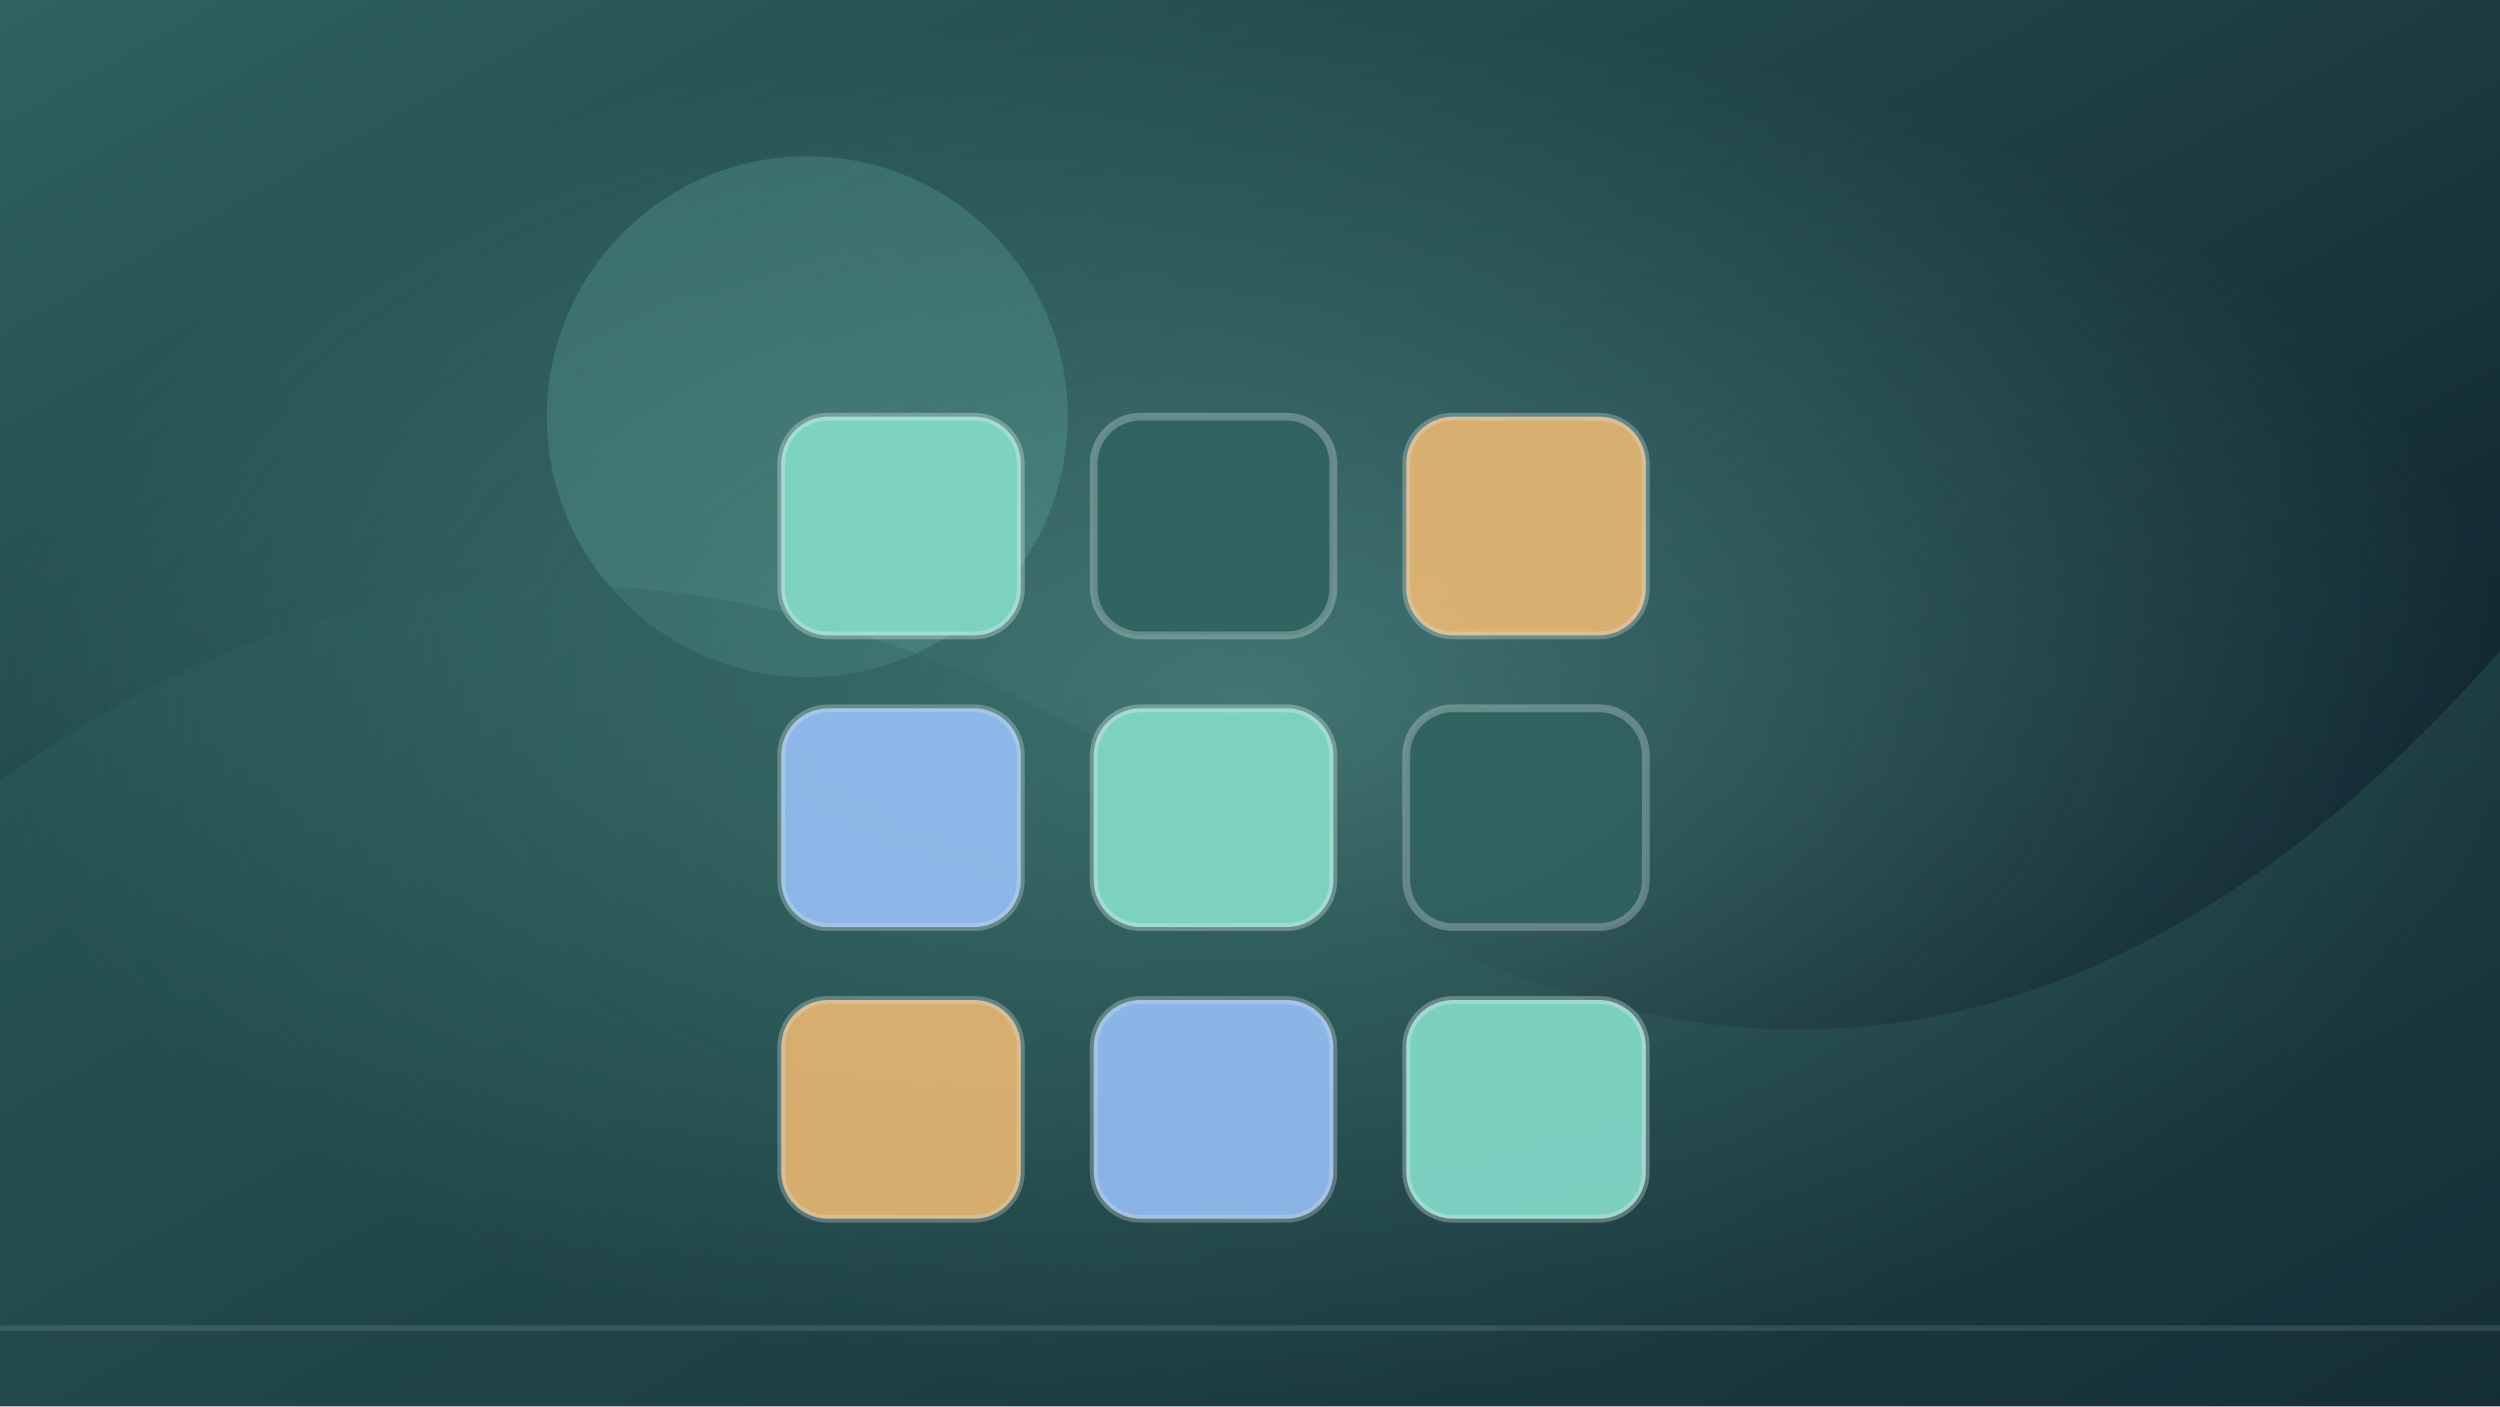
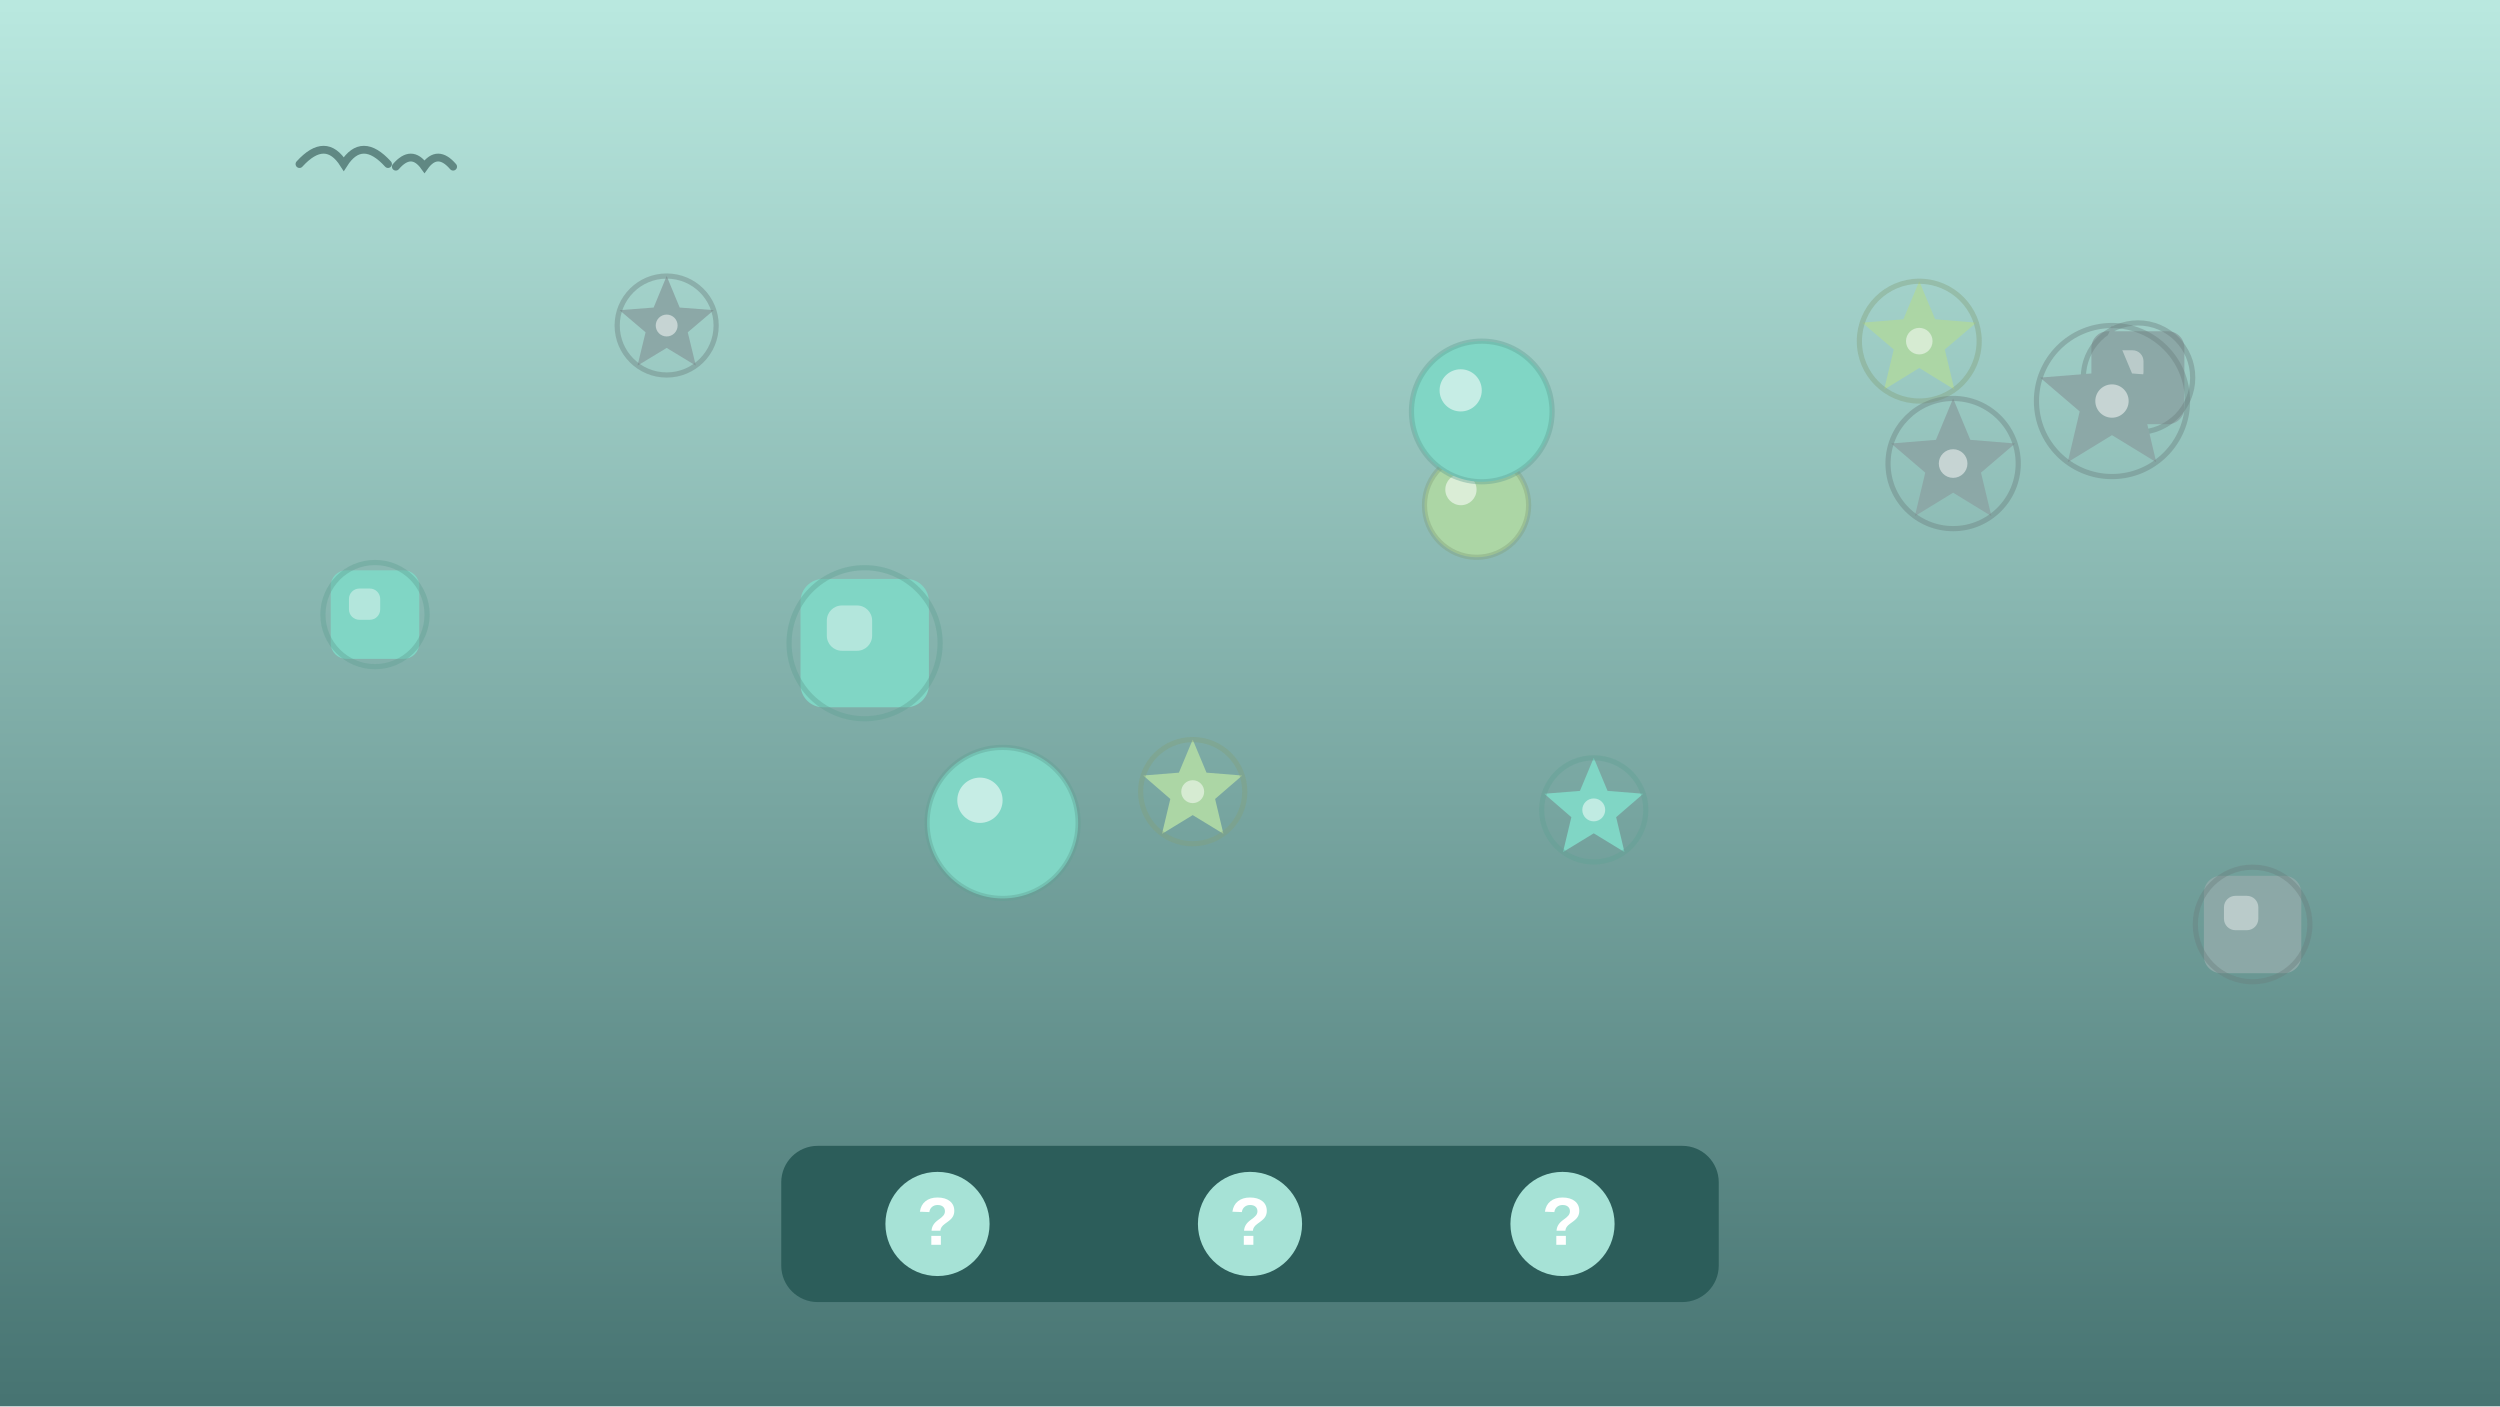
<svg xmlns="http://www.w3.org/2000/svg" width="960" height="540" viewBox="0 0 960 540">
  <defs>
-     <linearGradient id="bg" x1="0" y1="0" x2="1" y2="1">
-       <stop stop-color="#2f625f" />
-       <stop offset="1" stop-color="#081321" />
+     <linearGradient id="bg" x1="0" y1="0" x2="0" y2="1">
+       <stop offset="0" stop-color="#b9e8df" />
+       <stop offset="1" stop-color="#477472" />
    </linearGradient>
-     <radialGradient id="glow">
-       <stop stop-color="#80d6c5" stop-opacity=".38" />
-       <stop offset="1" stop-color="#80d6c5" stop-opacity="0" />
-     </radialGradient>
  </defs>
-   <rect width="960" height="540" fill="url(#bg)" />
-   <rect width="960" height="540" fill="url(#glow)" />
-   <circle cx="310" cy="160" r="100" fill="#80d6c5" opacity=".18" />
-   <path d="M0 300 Q220 140 480 320 T960 250 V540 H0Z" fill="#2f625f" opacity=".35" />
-   <rect x="300" y="160" width="92" height="84" rx="18" fill="#80d6c5" opacity="0.95" stroke="#ffffff" stroke-opacity=".3" stroke-width="3" />
-   <rect x="420" y="160" width="92" height="84" rx="18" fill="#2f625f" opacity="0.85" stroke="#ffffff" stroke-opacity=".3" stroke-width="3" />
-   <rect x="540" y="160" width="92" height="84" rx="18" fill="#f4bd74" opacity="0.85" stroke="#ffffff" stroke-opacity=".3" stroke-width="3" />
-   <rect x="300" y="272" width="92" height="84" rx="18" fill="#9bc6ff" opacity="0.85" stroke="#ffffff" stroke-opacity=".3" stroke-width="3" />
-   <rect x="420" y="272" width="92" height="84" rx="18" fill="#80d6c5" opacity="0.95" stroke="#ffffff" stroke-opacity=".3" stroke-width="3" />
-   <rect x="540" y="272" width="92" height="84" rx="18" fill="#2f625f" opacity="0.85" stroke="#ffffff" stroke-opacity=".3" stroke-width="3" />
-   <rect x="300" y="384" width="92" height="84" rx="18" fill="#f4bd74" opacity="0.85" stroke="#ffffff" stroke-opacity=".3" stroke-width="3" />
-   <rect x="420" y="384" width="92" height="84" rx="18" fill="#9bc6ff" opacity="0.85" stroke="#ffffff" stroke-opacity=".3" stroke-width="3" />
-   <rect x="540" y="384" width="92" height="84" rx="18" fill="#80d6c5" opacity="0.95" stroke="#ffffff" stroke-opacity=".3" stroke-width="3" />
-   <path d="M0 510 H960" stroke="#fff" stroke-opacity=".12" stroke-width="2" />
+   <rect x="0" y="0" width="960" height="540" fill="url(#bg)" />
+   <path d="M115 63 Q125 52 132 63 Q139 52 149 63" fill="none" stroke="#204442" stroke-width="3" stroke-linecap="round" opacity=".55" />
+   <path d="M152 64 Q158 57 163 64 Q168 57 174 64" fill="none" stroke="#204442" stroke-width="3" stroke-linecap="round" opacity=".55" />
+   <polygon points="256.0,106.0 261.0,118.1 274.1,119.1 264.1,127.6 267.2,140.4 256.0,133.6 244.8,140.4 247.9,127.6 237.9,119.1 251.0,118.1" fill="#8ca8a7" />
+   <circle cx="256" cy="125" r="4.2" fill="#ffffff" opacity=".5" />
+   <circle cx="256" cy="125" r="19" fill="none" stroke="#697e7d" stroke-width="2" opacity=".4" />
+   <polygon points="737.0,108.0 743.1,122.6 758.9,123.9 746.8,134.2 750.5,149.6 737.0,141.3 723.5,149.6 727.2,134.2 715.1,123.9 730.9,122.6" fill="#acd6a5" />
+   <circle cx="737" cy="131" r="5.1" fill="#ffffff" opacity=".5" />
+   <circle cx="737" cy="131" r="23" fill="none" stroke="#81a07b" stroke-width="2" opacity=".4" />
+   <circle cx="567" cy="194" r="20" fill="#acd6a5" />
+   <circle cx="561.0" cy="188.0" r="6.0" fill="#ffffff" opacity=".55" />
+   <circle cx="567" cy="194" r="20" fill="none" stroke="#81a07b" stroke-width="2" opacity=".4" />
+   <circle cx="569" cy="158" r="27" fill="#80d6c5" />
+   <circle cx="560.9" cy="149.9" r="8.1" fill="#ffffff" opacity=".55" />
+   <circle cx="569" cy="158" r="27" fill="none" stroke="#60a093" stroke-width="2" opacity=".4" />
+   <polygon points="458.0,284.0 463.3,296.7 477.0,297.8 466.6,306.8 469.8,320.2 458.0,313.0 446.2,320.2 449.4,306.8 439.0,297.8 452.7,296.7" fill="#acd6a5" />
+   <circle cx="458" cy="304" r="4.4" fill="#ffffff" opacity=".5" />
+   <circle cx="458" cy="304" r="20" fill="none" stroke="#81a07b" stroke-width="2" opacity=".4" />
+   <polygon points="612.0,291.0 617.3,303.7 631.0,304.8 620.6,313.8 623.8,327.2 612.0,320.0 600.2,327.2 603.4,313.8 593.0,304.8 606.7,303.7" fill="#80d6c5" />
+   <circle cx="612" cy="311" r="4.4" fill="#ffffff" opacity=".5" />
+   <circle cx="612" cy="311" r="20" fill="none" stroke="#60a093" stroke-width="2" opacity=".4" />
+   <rect x="127.0" y="219.0" width="34.0" height="34.0" fill="#80d6c5" rx="6.0" />
+   <rect x="134.0" y="226.0" width="12.0" height="12.0" fill="#ffffff" rx="4.0" opacity=".4" />
+   <circle cx="144" cy="236" r="20" fill="none" stroke="#60a093" stroke-width="2" opacity=".4" />
+   <rect x="307.4" y="222.3" width="49.3" height="49.3" fill="#80d6c5" rx="8.7" />
+   <rect x="317.5" y="232.5" width="17.4" height="17.4" fill="#ffffff" rx="5.8" opacity=".4" />
+   <circle cx="332" cy="247" r="29" fill="none" stroke="#60a093" stroke-width="2" opacity=".4" />
+   <rect x="846.3" y="336.3" width="37.4" height="37.4" fill="#8ca8a7" rx="6.6" />
+   <rect x="854.0" y="344.0" width="13.2" height="13.2" fill="#ffffff" rx="4.4" opacity=".4" />
+   <circle cx="865" cy="355" r="22" fill="none" stroke="#697e7d" stroke-width="2" opacity=".4" />
+   <circle cx="385" cy="316" r="29" fill="#80d6c5" />
+   <circle cx="376.3" cy="307.3" r="8.7" fill="#ffffff" opacity=".55" />
+   <circle cx="385" cy="316" r="29" fill="none" stroke="#60a093" stroke-width="2" opacity=".4" />
+   <rect x="803.1" y="127.2" width="35.7" height="35.7" fill="#8ca8a7" rx="6.3" />
+   <rect x="810.5" y="134.5" width="12.6" height="12.6" fill="#ffffff" rx="4.2" opacity=".4" />
+   <circle cx="821" cy="145" r="21" fill="none" stroke="#697e7d" stroke-width="2" opacity=".4" />
+   <polygon points="811.0,125.0 818.7,143.4 838.6,145.0 823.4,158.0 828.0,177.5 811.0,167.1 794.0,177.5 798.6,158.0 783.4,145.0 803.3,143.4" fill="#8ca8a7" />
+   <circle cx="811" cy="154" r="6.4" fill="#ffffff" opacity=".5" />
+   <circle cx="811" cy="154" r="29" fill="none" stroke="#697e7d" stroke-width="2" opacity=".4" />
+   <polygon points="750.0,153.0 756.6,168.9 773.8,170.3 760.7,181.5 764.7,198.2 750.0,189.2 735.3,198.2 739.3,181.5 726.2,170.3 743.4,168.9" fill="#8ca8a7" />
+   <circle cx="750" cy="178" r="5.5" fill="#ffffff" opacity=".5" />
+   <circle cx="750" cy="178" r="25" fill="none" stroke="#697e7d" stroke-width="2" opacity=".4" />
+   <rect x="300" y="440" width="360" height="60" fill="#2c5d5a" rx="14" />
+   <circle cx="360" cy="470" r="20" fill="#a6e2d6" />
+   <text x="360" y="478" font-family="Arial, Helvetica, sans-serif" font-size="26" font-weight="bold" fill="#ffffff" text-anchor="middle">?</text>
+   <circle cx="480" cy="470" r="20" fill="#a6e2d6" />
+   <text x="480" y="478" font-family="Arial, Helvetica, sans-serif" font-size="26" font-weight="bold" fill="#ffffff" text-anchor="middle">?</text>
+   <circle cx="600" cy="470" r="20" fill="#a6e2d6" />
+   <text x="600" y="478" font-family="Arial, Helvetica, sans-serif" font-size="26" font-weight="bold" fill="#ffffff" text-anchor="middle">?</text>
</svg>
